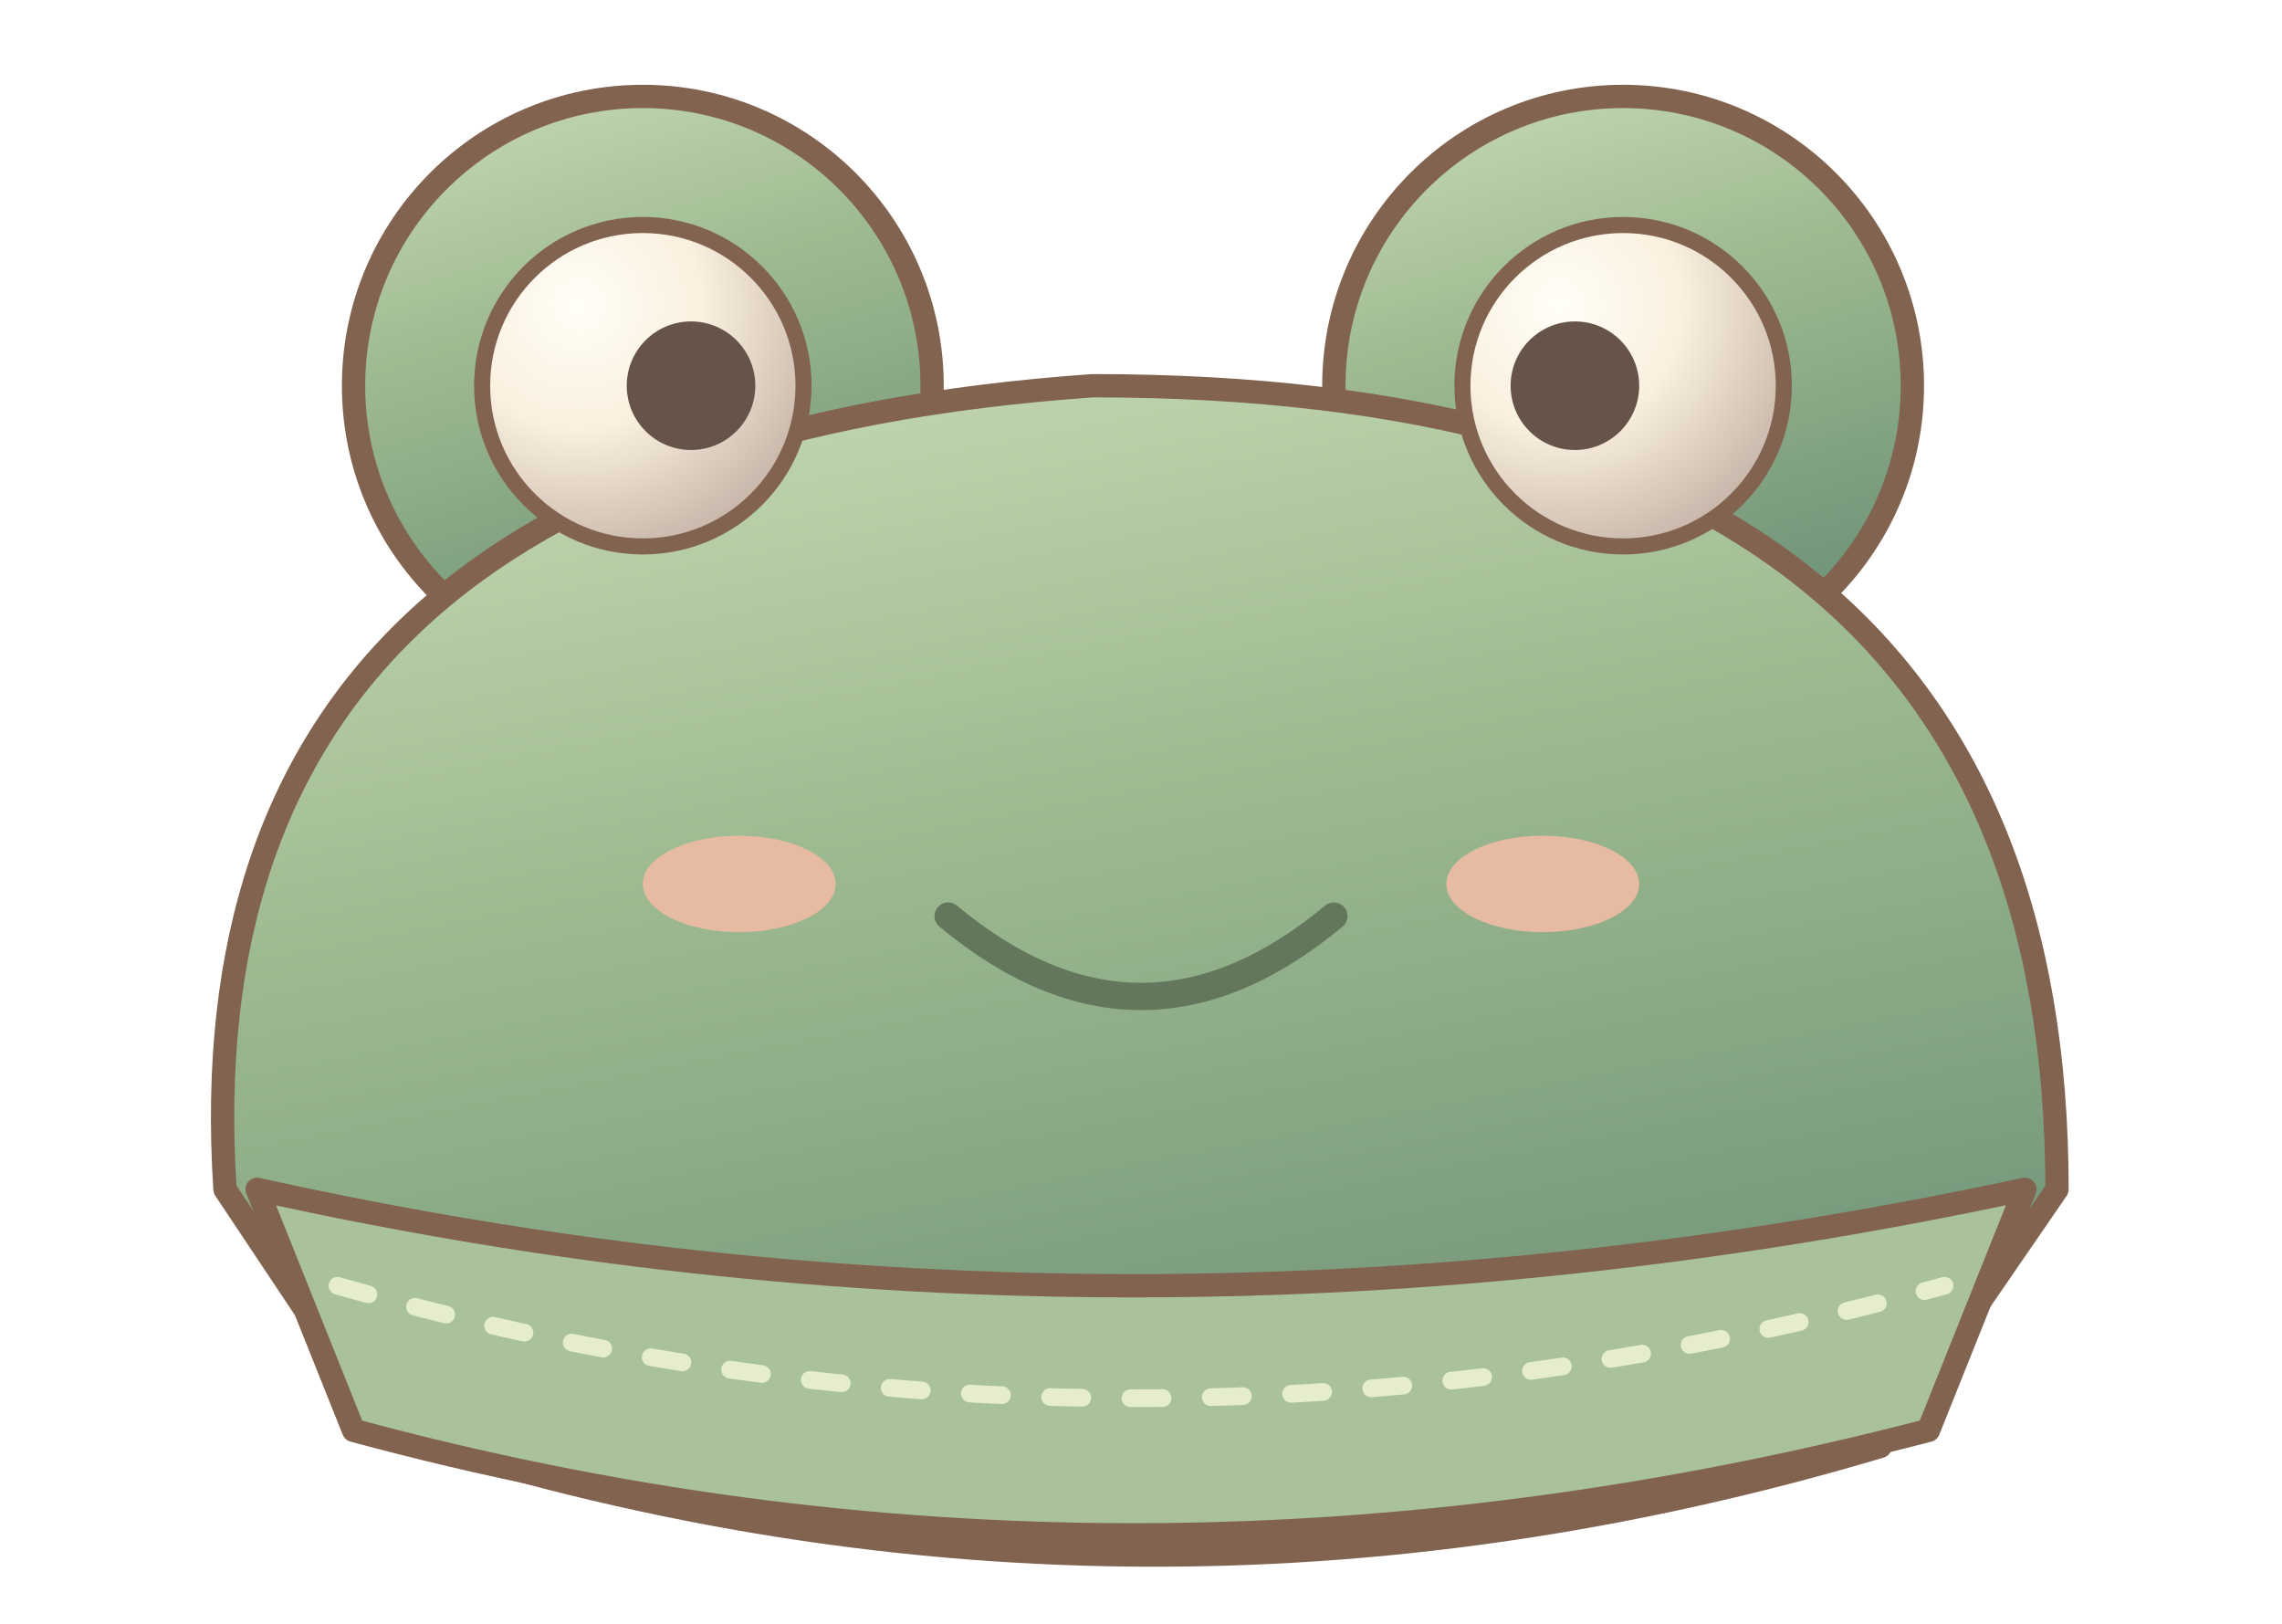
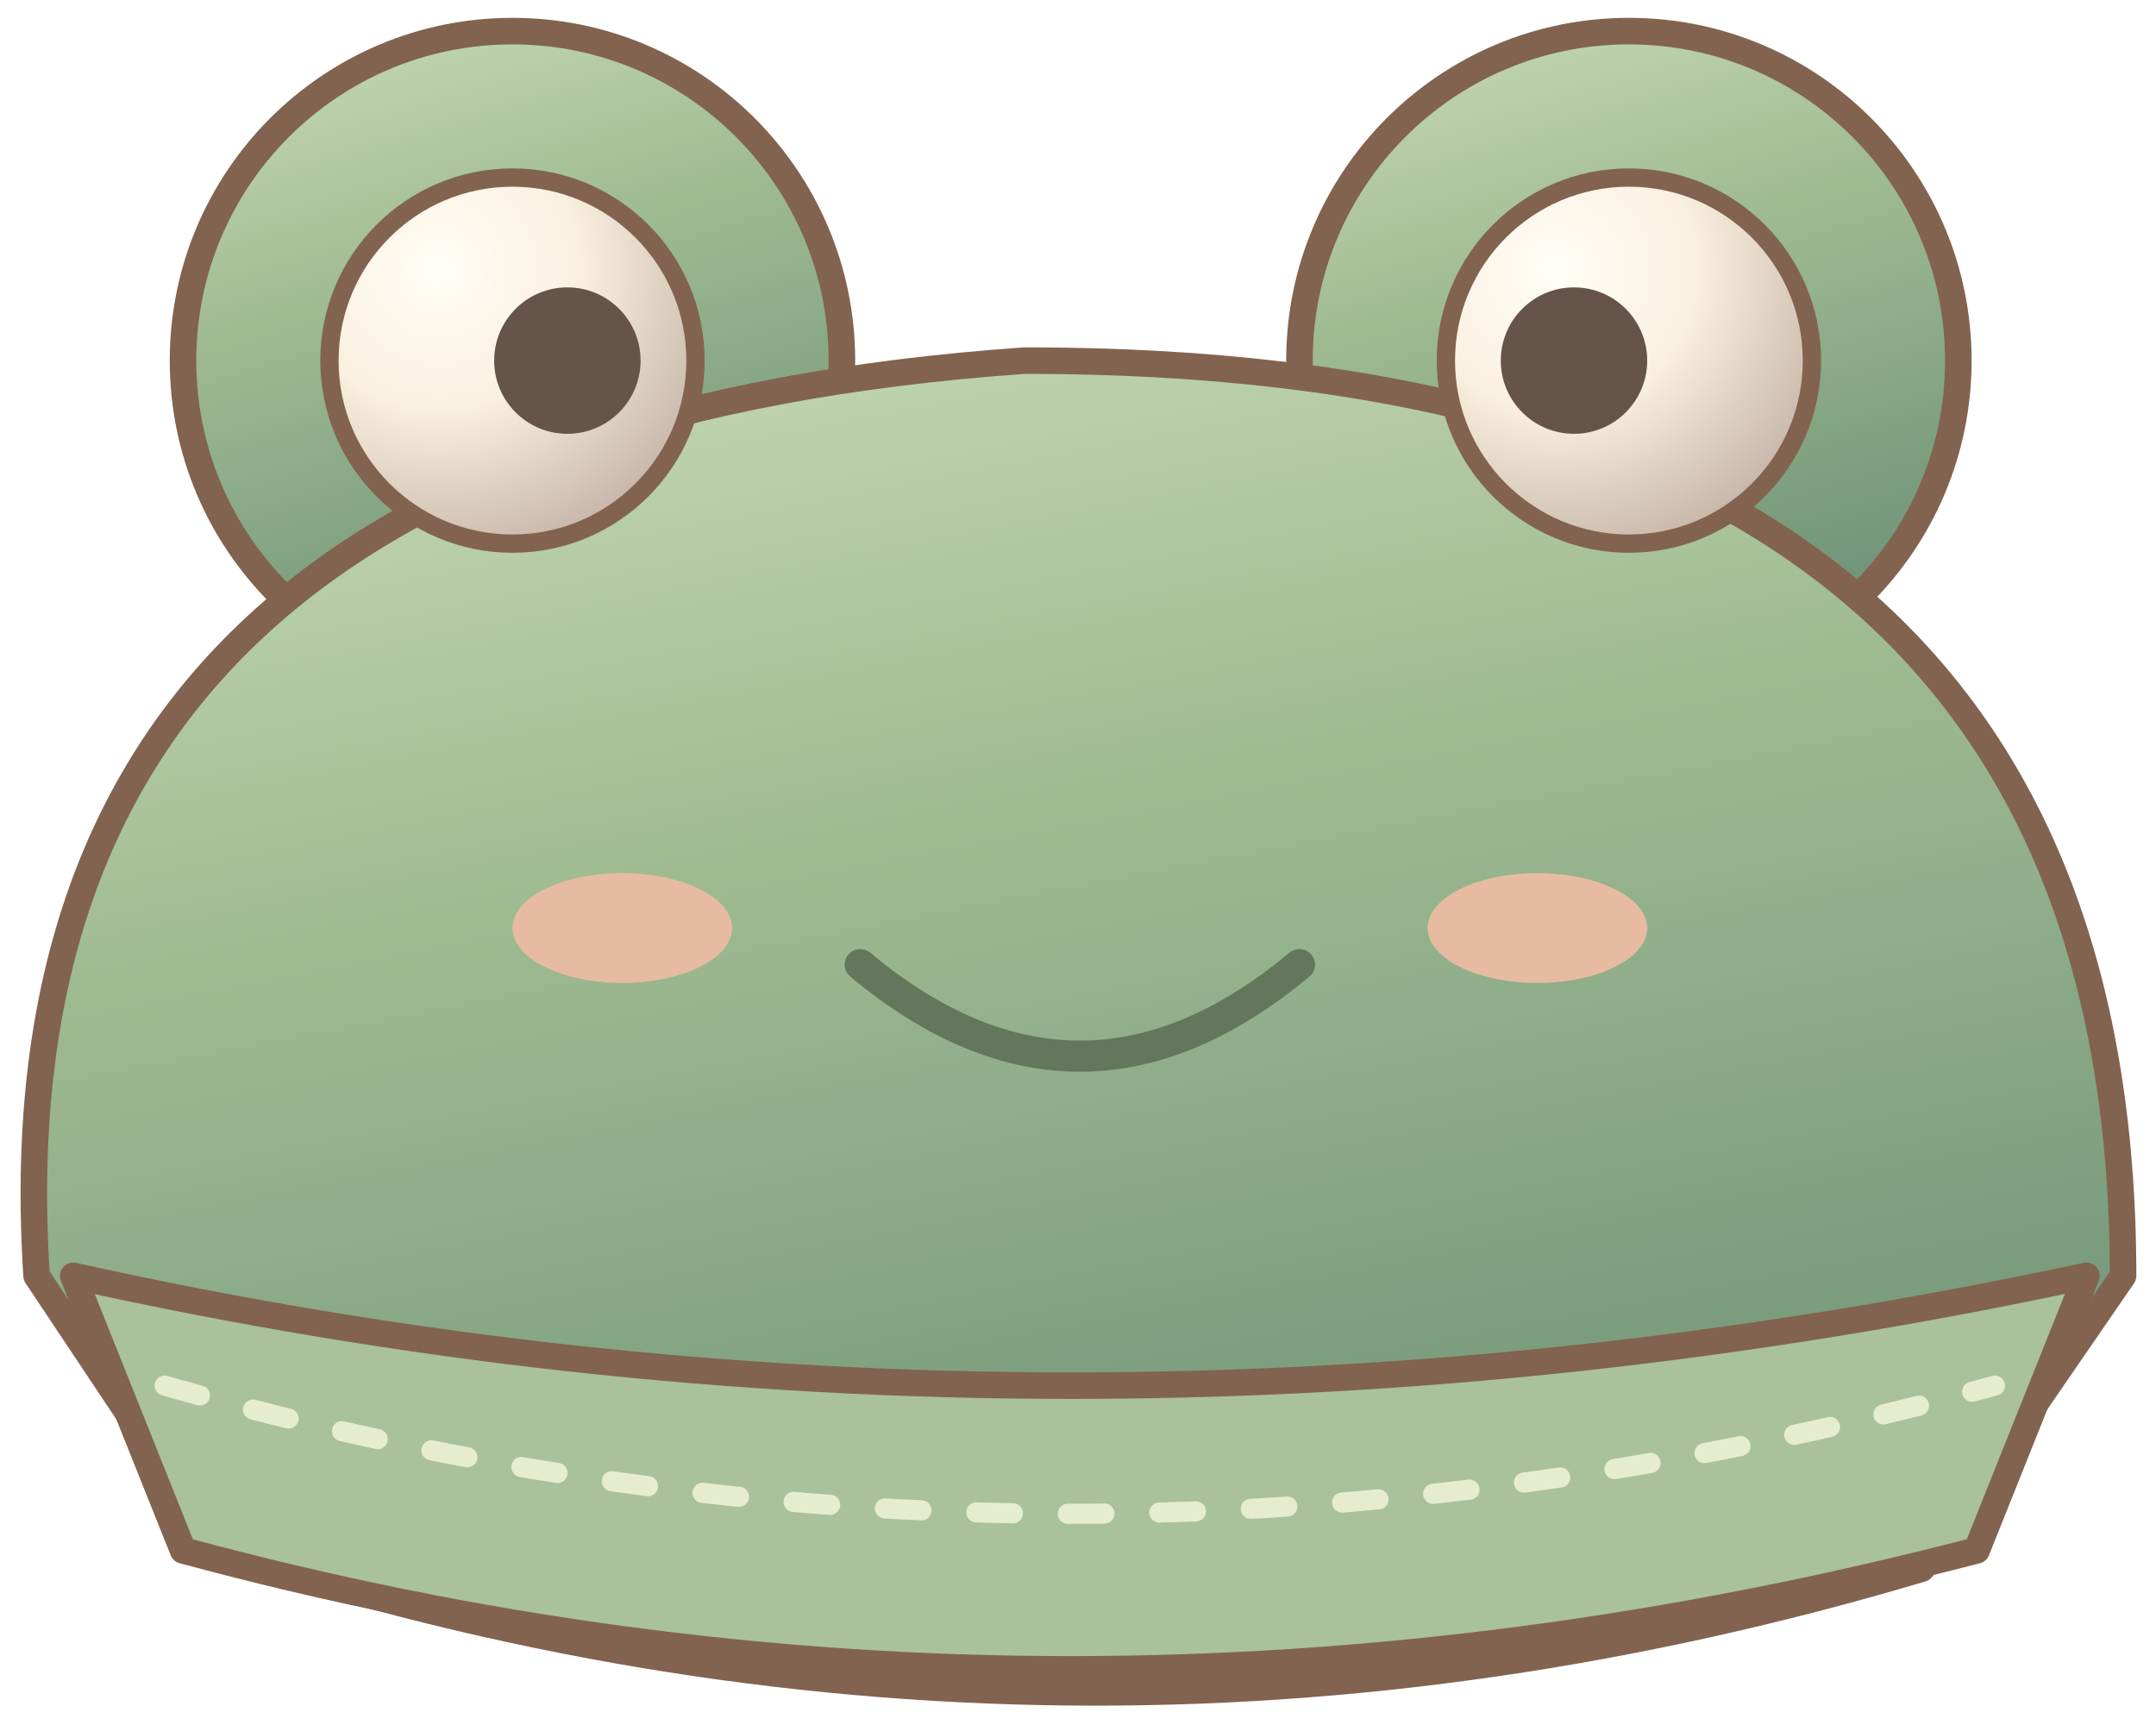
- <svg xmlns="http://www.w3.org/2000/svg" viewBox="0 0 142 101" width="142" height="101">
+ <svg xmlns="http://www.w3.org/2000/svg" viewBox="12 4.3 117.8 94.2" width="117.8" height="94.2">
  <defs>
    <linearGradient id="straw" x2=".15" y2="1">
      <stop stop-color="#fbe8b6" />
      <stop offset=".5" stop-color="#e9c078" />
      <stop offset="1" stop-color="#c88f47" />
    </linearGradient>
    <linearGradient id="rose" x2=".25" y2="1">
      <stop stop-color="#f4c3ba" />
      <stop offset=".5" stop-color="#dd918d" />
      <stop offset="1" stop-color="#b6676d" />
    </linearGradient>
    <linearGradient id="red" x2=".3" y2="1">
      <stop stop-color="#edb1a2" />
      <stop offset=".45" stop-color="#d97571" />
      <stop offset="1" stop-color="#ae4e54" />
    </linearGradient>
    <linearGradient id="teal" x2=".25" y2="1">
      <stop stop-color="#c7e2e0" />
      <stop offset=".48" stop-color="#8cbebd" />
      <stop offset="1" stop-color="#507f85" />
    </linearGradient>
    <linearGradient id="sage" x2=".3" y2="1">
      <stop stop-color="#c9dcb7" />
      <stop offset=".45" stop-color="#9eba91" />
      <stop offset="1" stop-color="#719579" />
    </linearGradient>
    <linearGradient id="gold" x2=".7" y2="1">
      <stop stop-color="#fff1bd" />
      <stop offset=".38" stop-color="#eecf7b" />
      <stop offset=".7" stop-color="#d5a148" />
      <stop offset="1" stop-color="#f8dd93" />
    </linearGradient>
    <radialGradient id="pearl" cx=".3" cy=".25" r=".8">
      <stop stop-color="#fffef7" />
      <stop offset=".48" stop-color="#faf0df" />
      <stop offset="1" stop-color="#c8b7aa" />
    </radialGradient>
    <linearGradient id="fur" x2=".2" y2="1">
      <stop stop-color="#fffdf3" />
      <stop offset=".65" stop-color="#f2e5d3" />
      <stop offset="1" stop-color="#d9c7b4" />
    </linearGradient>
    <pattern id="weave" width="7" height="5" patternUnits="userSpaceOnUse">
      <path d="M0 1.5h7M1 0v1.5M5 1.5V5" fill="none" stroke="#a47743" stroke-opacity=".3" stroke-width=".65" />
    </pattern>
    <pattern id="linen" width="5" height="5" patternUnits="userSpaceOnUse">
      <path d="M0 2.5h5M2.5 0v5" stroke="#fff8ed" stroke-opacity=".15" stroke-width=".45" />
    </pattern>
  </defs>
  <g stroke="#82634f" stroke-width="1.45" stroke-linecap="round" stroke-linejoin="round">
    <circle cx="40" cy="24" r="18" fill="url(#sage)" />
    <circle cx="101" cy="24" r="18" fill="url(#sage)" />
    <path d="M14 74Q11 28 68 24 128 24 128 74L117 90Q70 104 24 89Z" fill="url(#sage)" />
    <path d="M16 74Q70 86 126 74L120 89Q70 102 22 89Z" fill="#a9c29b" />
    <path d="M21 80Q70 94 121 80" fill="none" stroke="#e5edce" stroke-width="1.1" stroke-dasharray="2 3" />
    <g fill="url(#pearl)" stroke-width="1">
      <circle cx="40" cy="24" r="10" />
      <circle cx="101" cy="24" r="10" />
    </g>
    <g fill="#665449" stroke="none">
      <circle cx="43" cy="24" r="4" />
      <circle cx="98" cy="24" r="4" />
    </g>
    <path d="M59 57q12 10 24 0" fill="none" stroke="#62775b" stroke-width="1.7" />
    <g fill="#e7bba1" stroke="none">
      <ellipse cx="46" cy="55" rx="6" ry="3" />
      <ellipse cx="96" cy="55" rx="6" ry="3" />
    </g>
  </g>
</svg>
